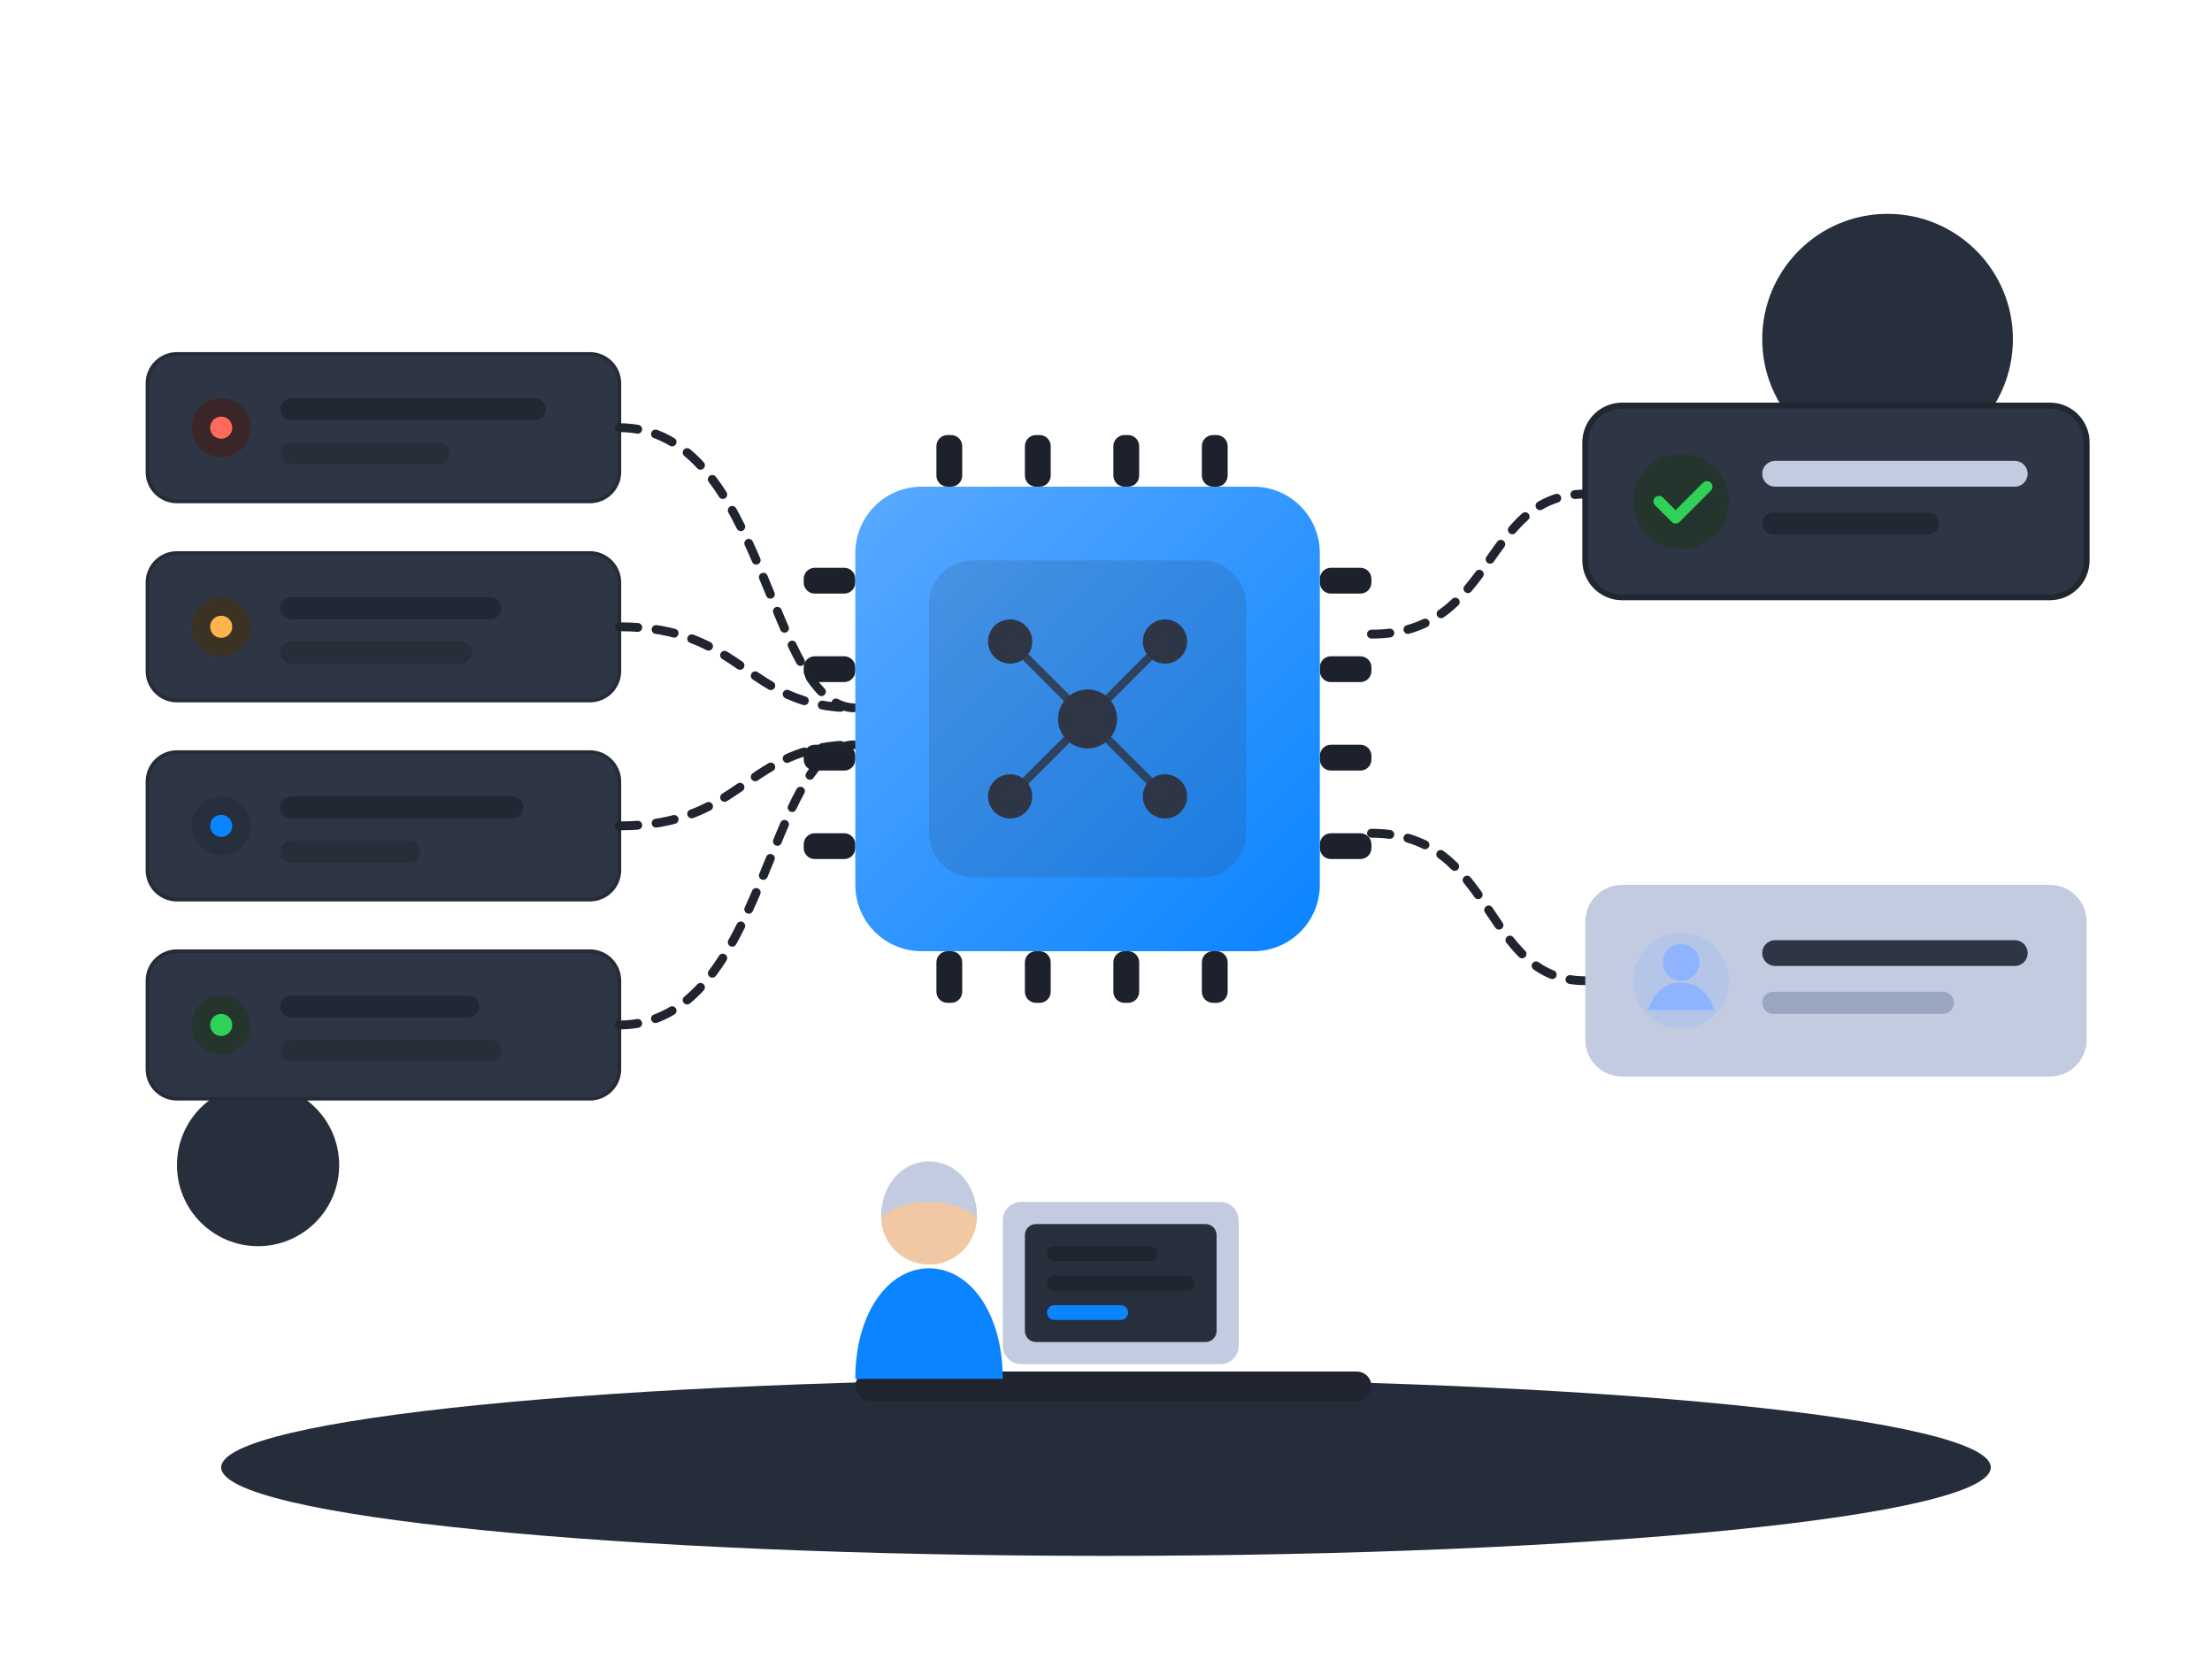
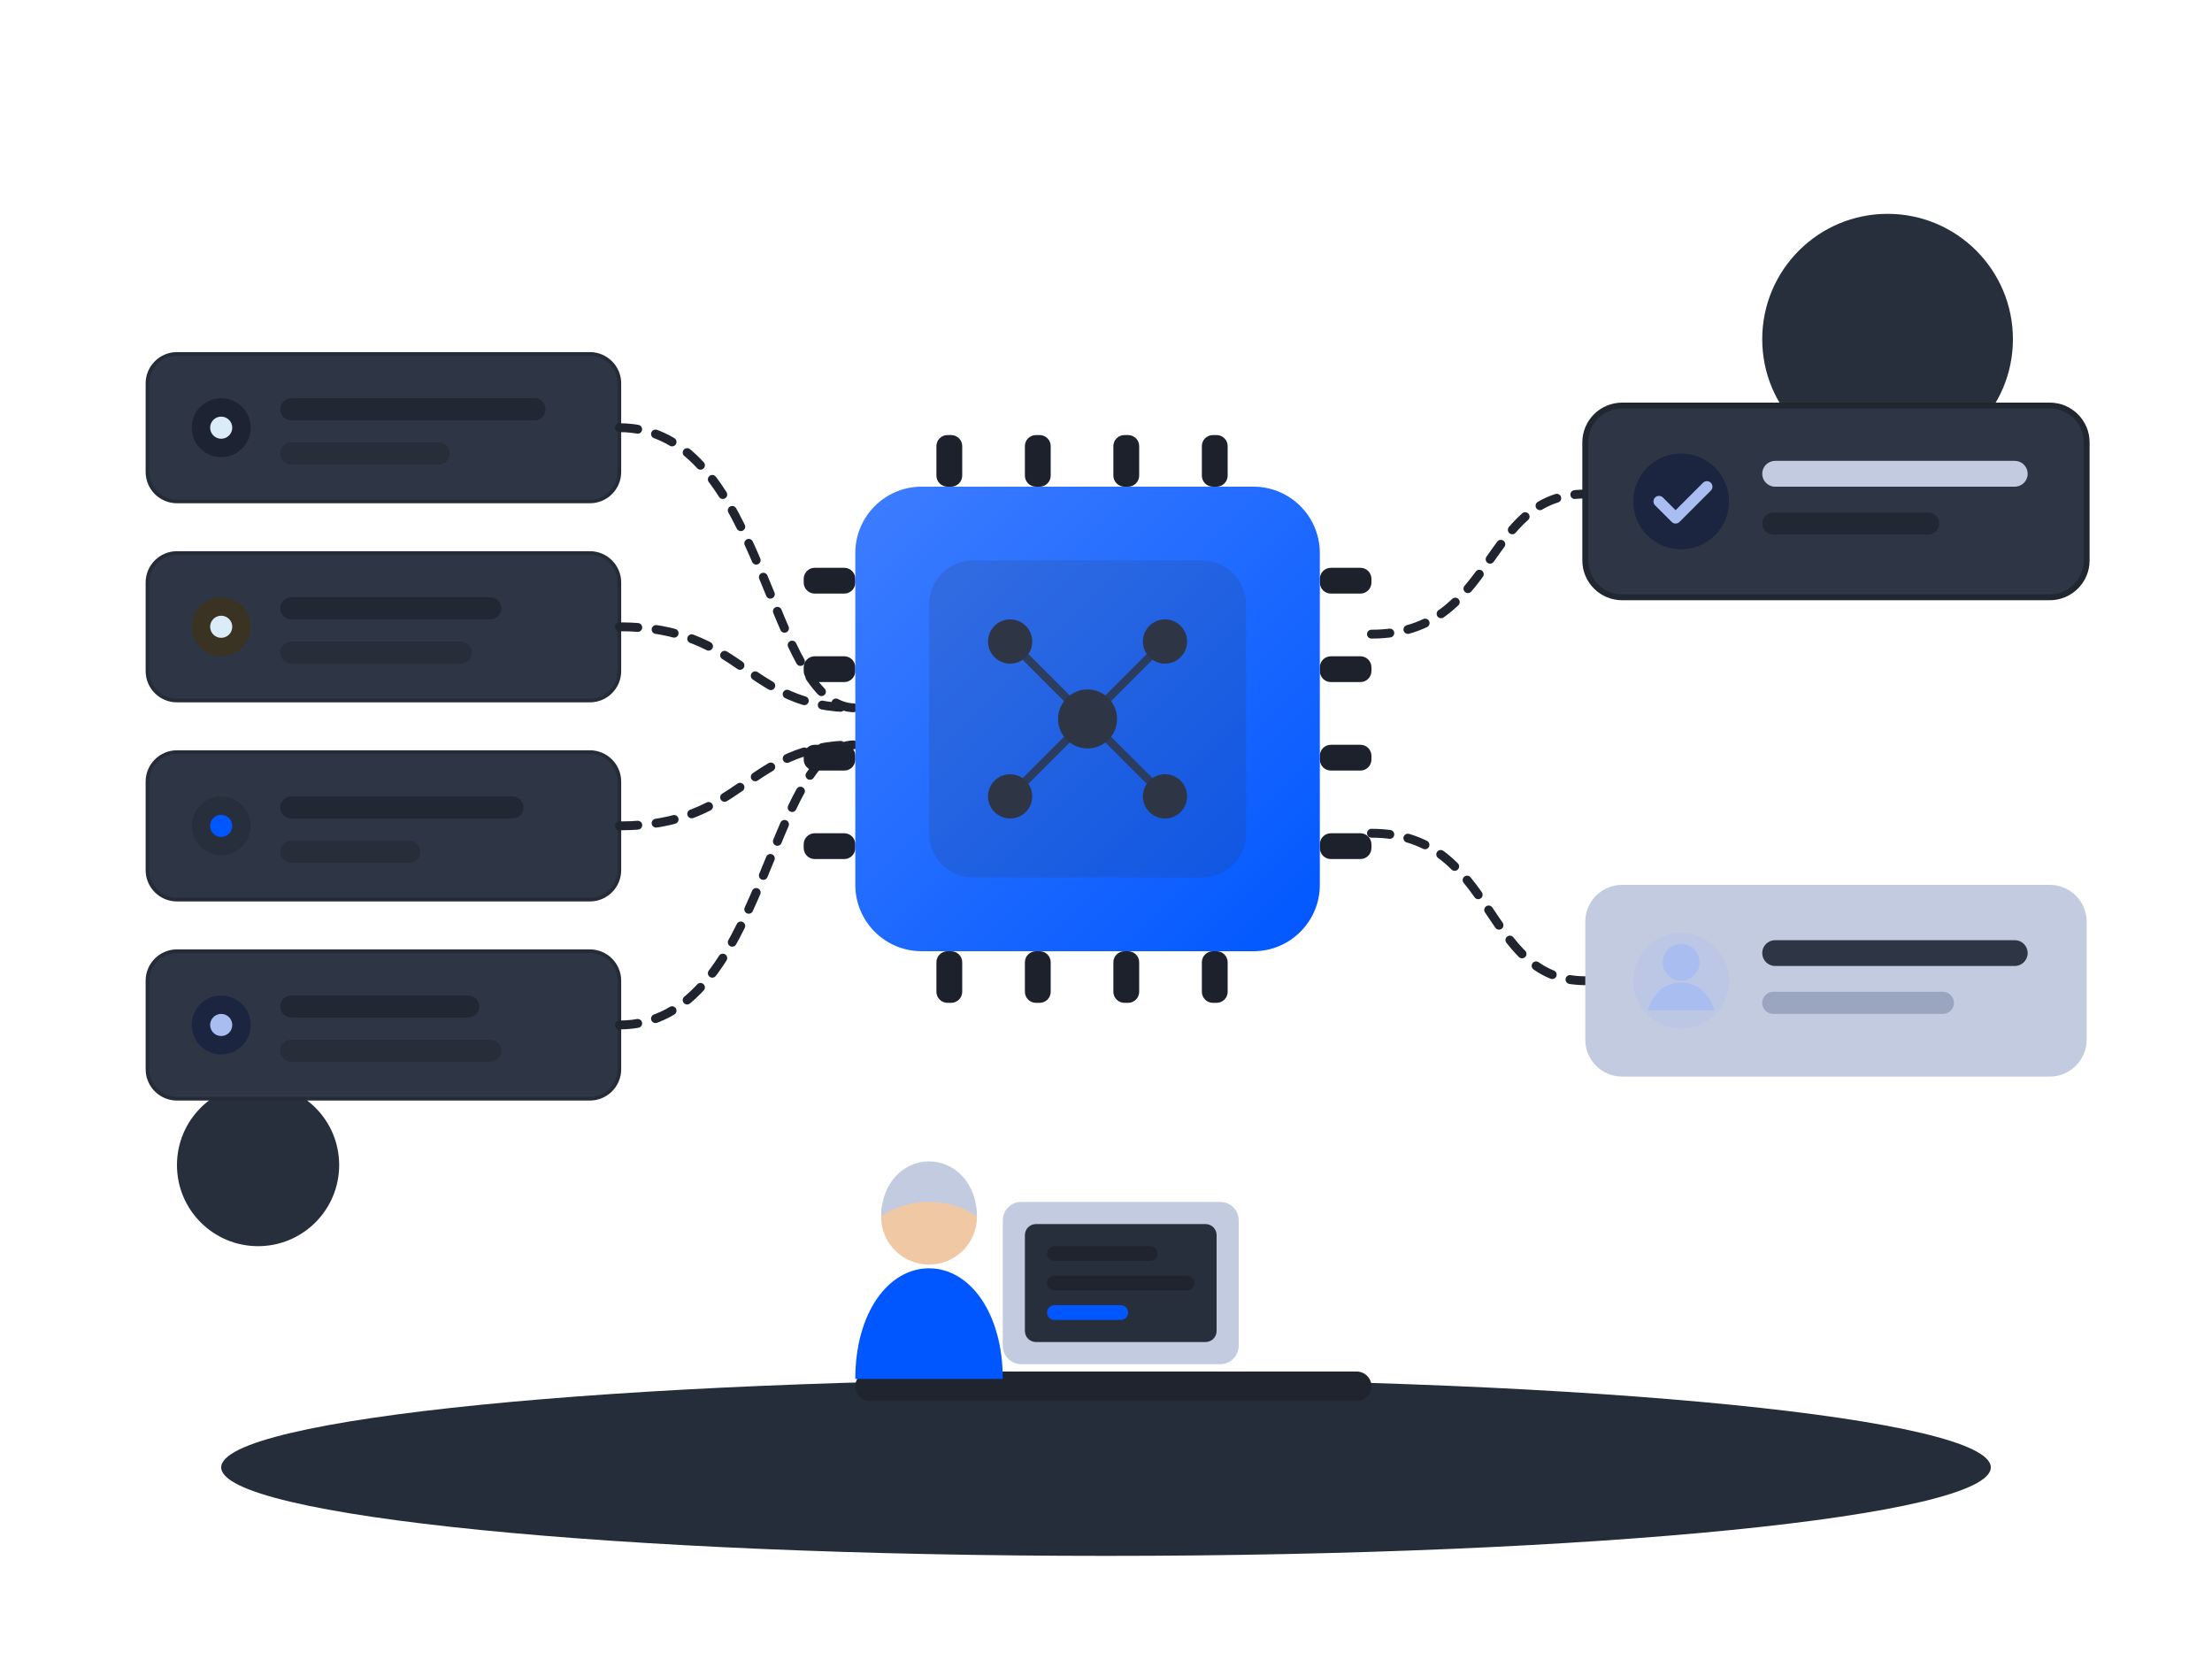
<svg xmlns="http://www.w3.org/2000/svg" viewBox="0 0 600 450" role="img" aria-label="Automation engine triaging tickets, with an engineer reviewing the queue">
  <defs>
    <linearGradient id="chip" x1="0" y1="0" x2="1" y2="1">
-       <stop offset="0" stop-color="#5AA9FF" />
-       <stop offset="1" stop-color="#0A84FF" />
+       <stop offset="0" stop-color="#3E7DFF" />
+       <stop offset="1" stop-color="#0057FF" />
    </linearGradient>
  </defs>
  <ellipse cx="300" cy="398" rx="240" ry="24" fill="#262D3A" />
  <circle cx="512" cy="92" r="34" fill="#282F3C" />
  <circle cx="70" cy="316" r="22" fill="#282F3C" />
  <g>
    <rect x="40" y="96" width="128" height="40" rx="8" fill="#2E3646" stroke="#252B37" />
-     <circle cx="60" cy="116" r="8" fill="#3A2626" />
-     <circle cx="60" cy="116" r="3" fill="#FF6A5E" />
+     <circle cx="60" cy="116" r="8" fill="#1D2333" />
+     <circle cx="60" cy="116" r="3" fill="#DCEBF8" />
    <rect x="76" y="108" width="72" height="6" rx="3" fill="#222833" />
    <rect x="76" y="120" width="46" height="6" rx="3" fill="#272D39" />
    <rect x="40" y="150" width="128" height="40" rx="8" fill="#2E3646" stroke="#252B37" />
    <circle cx="60" cy="170" r="8" fill="#3A3222" />
-     <circle cx="60" cy="170" r="3" fill="#FFB44A" />
+     <circle cx="60" cy="170" r="3" fill="#DCEBF8" />
    <rect x="76" y="162" width="60" height="6" rx="3" fill="#222833" />
    <rect x="76" y="174" width="52" height="6" rx="3" fill="#272D39" />
    <rect x="40" y="204" width="128" height="40" rx="8" fill="#2E3646" stroke="#252B37" />
    <circle cx="60" cy="224" r="8" fill="#282F3C" />
-     <circle cx="60" cy="224" r="3" fill="#0A84FF" />
+     <circle cx="60" cy="224" r="3" fill="#0057FF" />
    <rect x="76" y="216" width="66" height="6" rx="3" fill="#222833" />
    <rect x="76" y="228" width="38" height="6" rx="3" fill="#272D39" />
    <rect x="40" y="258" width="128" height="40" rx="8" fill="#2E3646" stroke="#252B37" />
-     <circle cx="60" cy="278" r="8" fill="#24352E" />
-     <circle cx="60" cy="278" r="3" fill="#30D158" />
+     <circle cx="60" cy="278" r="8" fill="#1B2540" />
+     <circle cx="60" cy="278" r="3" fill="#A9BDF0" />
    <rect x="76" y="270" width="54" height="6" rx="3" fill="#222833" />
    <rect x="76" y="282" width="60" height="6" rx="3" fill="#272D39" />
  </g>
  <path d="M168 116c40 0 40 76 64 76" fill="none" stroke="#1F242E" stroke-width="2.4" stroke-dasharray="5 5" stroke-linecap="round" />
  <path d="M168 170c34 0 34 22 64 22" fill="none" stroke="#1F242E" stroke-width="2.4" stroke-dasharray="5 5" stroke-linecap="round" />
  <path d="M168 224c34 0 34-22 64-22" fill="none" stroke="#1F242E" stroke-width="2.4" stroke-dasharray="5 5" stroke-linecap="round" />
  <path d="M168 278c40 0 40-76 64-76" fill="none" stroke="#1F242E" stroke-width="2.4" stroke-dasharray="5 5" stroke-linecap="round" />
  <g transform="translate(232 132)">
    <g fill="#1C212B">
      <rect x="-14" y="22" width="14" height="7" rx="3" />
      <rect x="-14" y="46" width="14" height="7" rx="3" />
      <rect x="-14" y="70" width="14" height="7" rx="3" />
      <rect x="-14" y="94" width="14" height="7" rx="3" />
      <rect x="126" y="22" width="14" height="7" rx="3" />
      <rect x="126" y="46" width="14" height="7" rx="3" />
      <rect x="126" y="70" width="14" height="7" rx="3" />
      <rect x="126" y="94" width="14" height="7" rx="3" />
      <rect x="22" y="-14" width="7" height="14" rx="3" />
      <rect x="46" y="-14" width="7" height="14" rx="3" />
      <rect x="70" y="-14" width="7" height="14" rx="3" />
      <rect x="94" y="-14" width="7" height="14" rx="3" />
      <rect x="22" y="126" width="7" height="14" rx="3" />
      <rect x="46" y="126" width="7" height="14" rx="3" />
      <rect x="70" y="126" width="7" height="14" rx="3" />
      <rect x="94" y="126" width="7" height="14" rx="3" />
    </g>
    <rect x="0" y="0" width="126" height="126" rx="18" fill="url(#chip)" />
    <rect x="20" y="20" width="86" height="86" rx="12" fill="#2E3646" opacity=".16" />
    <g fill="#2E3646">
      <circle cx="42" cy="42" r="6" />
      <circle cx="42" cy="84" r="6" />
      <circle cx="84" cy="42" r="6" />
      <circle cx="84" cy="84" r="6" />
      <circle cx="63" cy="63" r="8" />
    </g>
    <g stroke="#2E3646" stroke-width="2.2" opacity=".85">
      <path d="M42 42l21 21M84 42L63 63M42 84l21-21M84 84L63 63" />
    </g>
  </g>
  <path d="M372 172c34 0 30-38 58-38" fill="none" stroke="#1F242E" stroke-width="2.4" stroke-dasharray="5 5" stroke-linecap="round" />
  <path d="M372 226c34 0 30 40 58 40" fill="none" stroke="#1F242E" stroke-width="2.4" stroke-dasharray="5 5" stroke-linecap="round" />
  <g transform="translate(430 110)">
    <rect x="0" y="0" width="136" height="52" rx="10" fill="#2E3646" stroke="#212730" stroke-width="1.6" />
-     <circle cx="26" cy="26" r="13" fill="#24352E" />
-     <path d="M20 26l4.5 4.5L33 22" fill="none" stroke="#30D158" stroke-width="3" stroke-linecap="round" stroke-linejoin="round" />
+     <circle cx="26" cy="26" r="13" fill="#1B2540" />
+     <path d="M20 26l4.5 4.5L33 22" fill="none" stroke="#A9BDF0" stroke-width="3" stroke-linecap="round" stroke-linejoin="round" />
    <rect x="48" y="15" width="72" height="7" rx="3.5" fill="#C2CBE0" />
    <rect x="48" y="29" width="48" height="6" rx="3" fill="#222833" />
  </g>
  <g transform="translate(430 240)">
    <rect x="0" y="0" width="136" height="52" rx="10" fill="#C2CBE0" />
-     <circle cx="26" cy="26" r="13" fill="#8FB4FF" opacity=".25" />
-     <circle cx="26" cy="21" r="5" fill="#8FB4FF" />
-     <path d="M17 34c1.6-5 4.8-7.5 9-7.5s7.4 2.5 9 7.5z" fill="#8FB4FF" />
+     <circle cx="26" cy="26" r="13" fill="#A9BDF0" opacity=".25" />
+     <circle cx="26" cy="21" r="5" fill="#A9BDF0" />
+     <path d="M17 34c1.6-5 4.8-7.5 9-7.5s7.4 2.5 9 7.5z" fill="#A9BDF0" />
    <rect x="48" y="15" width="72" height="7" rx="3.5" fill="#2E3646" />
    <rect x="48" y="29" width="52" height="6" rx="3" fill="#9AA5BF" />
  </g>
  <g transform="translate(238 296)">
    <rect x="-6" y="76" width="140" height="8" rx="4" fill="#1F242E" />
    <rect x="34" y="30" width="64" height="44" rx="5" fill="#C2CBE0" />
    <rect x="40" y="36" width="52" height="32" rx="3" fill="#282F3C" />
    <rect x="46" y="42" width="30" height="4" rx="2" fill="#1F242E" />
    <rect x="46" y="50" width="40" height="4" rx="2" fill="#1F242E" />
-     <rect x="46" y="58" width="22" height="4" rx="2" fill="#0A84FF" />
+     <rect x="46" y="58" width="22" height="4" rx="2" fill="#0057FF" />
    <circle cx="14" cy="34" r="13" fill="#F0C9A4" />
    <path d="M1 34c0-9 6-15 13-15s13 6 13 15c-4-3-9-4-13-4s-9 1-13 4z" fill="#C2CBE0" />
-     <path d="M-6 78c0-18 9-30 20-30s20 12 20 30z" fill="#0A84FF" />
+     <path d="M-6 78c0-18 9-30 20-30s20 12 20 30z" fill="#0057FF" />
  </g>
</svg>
